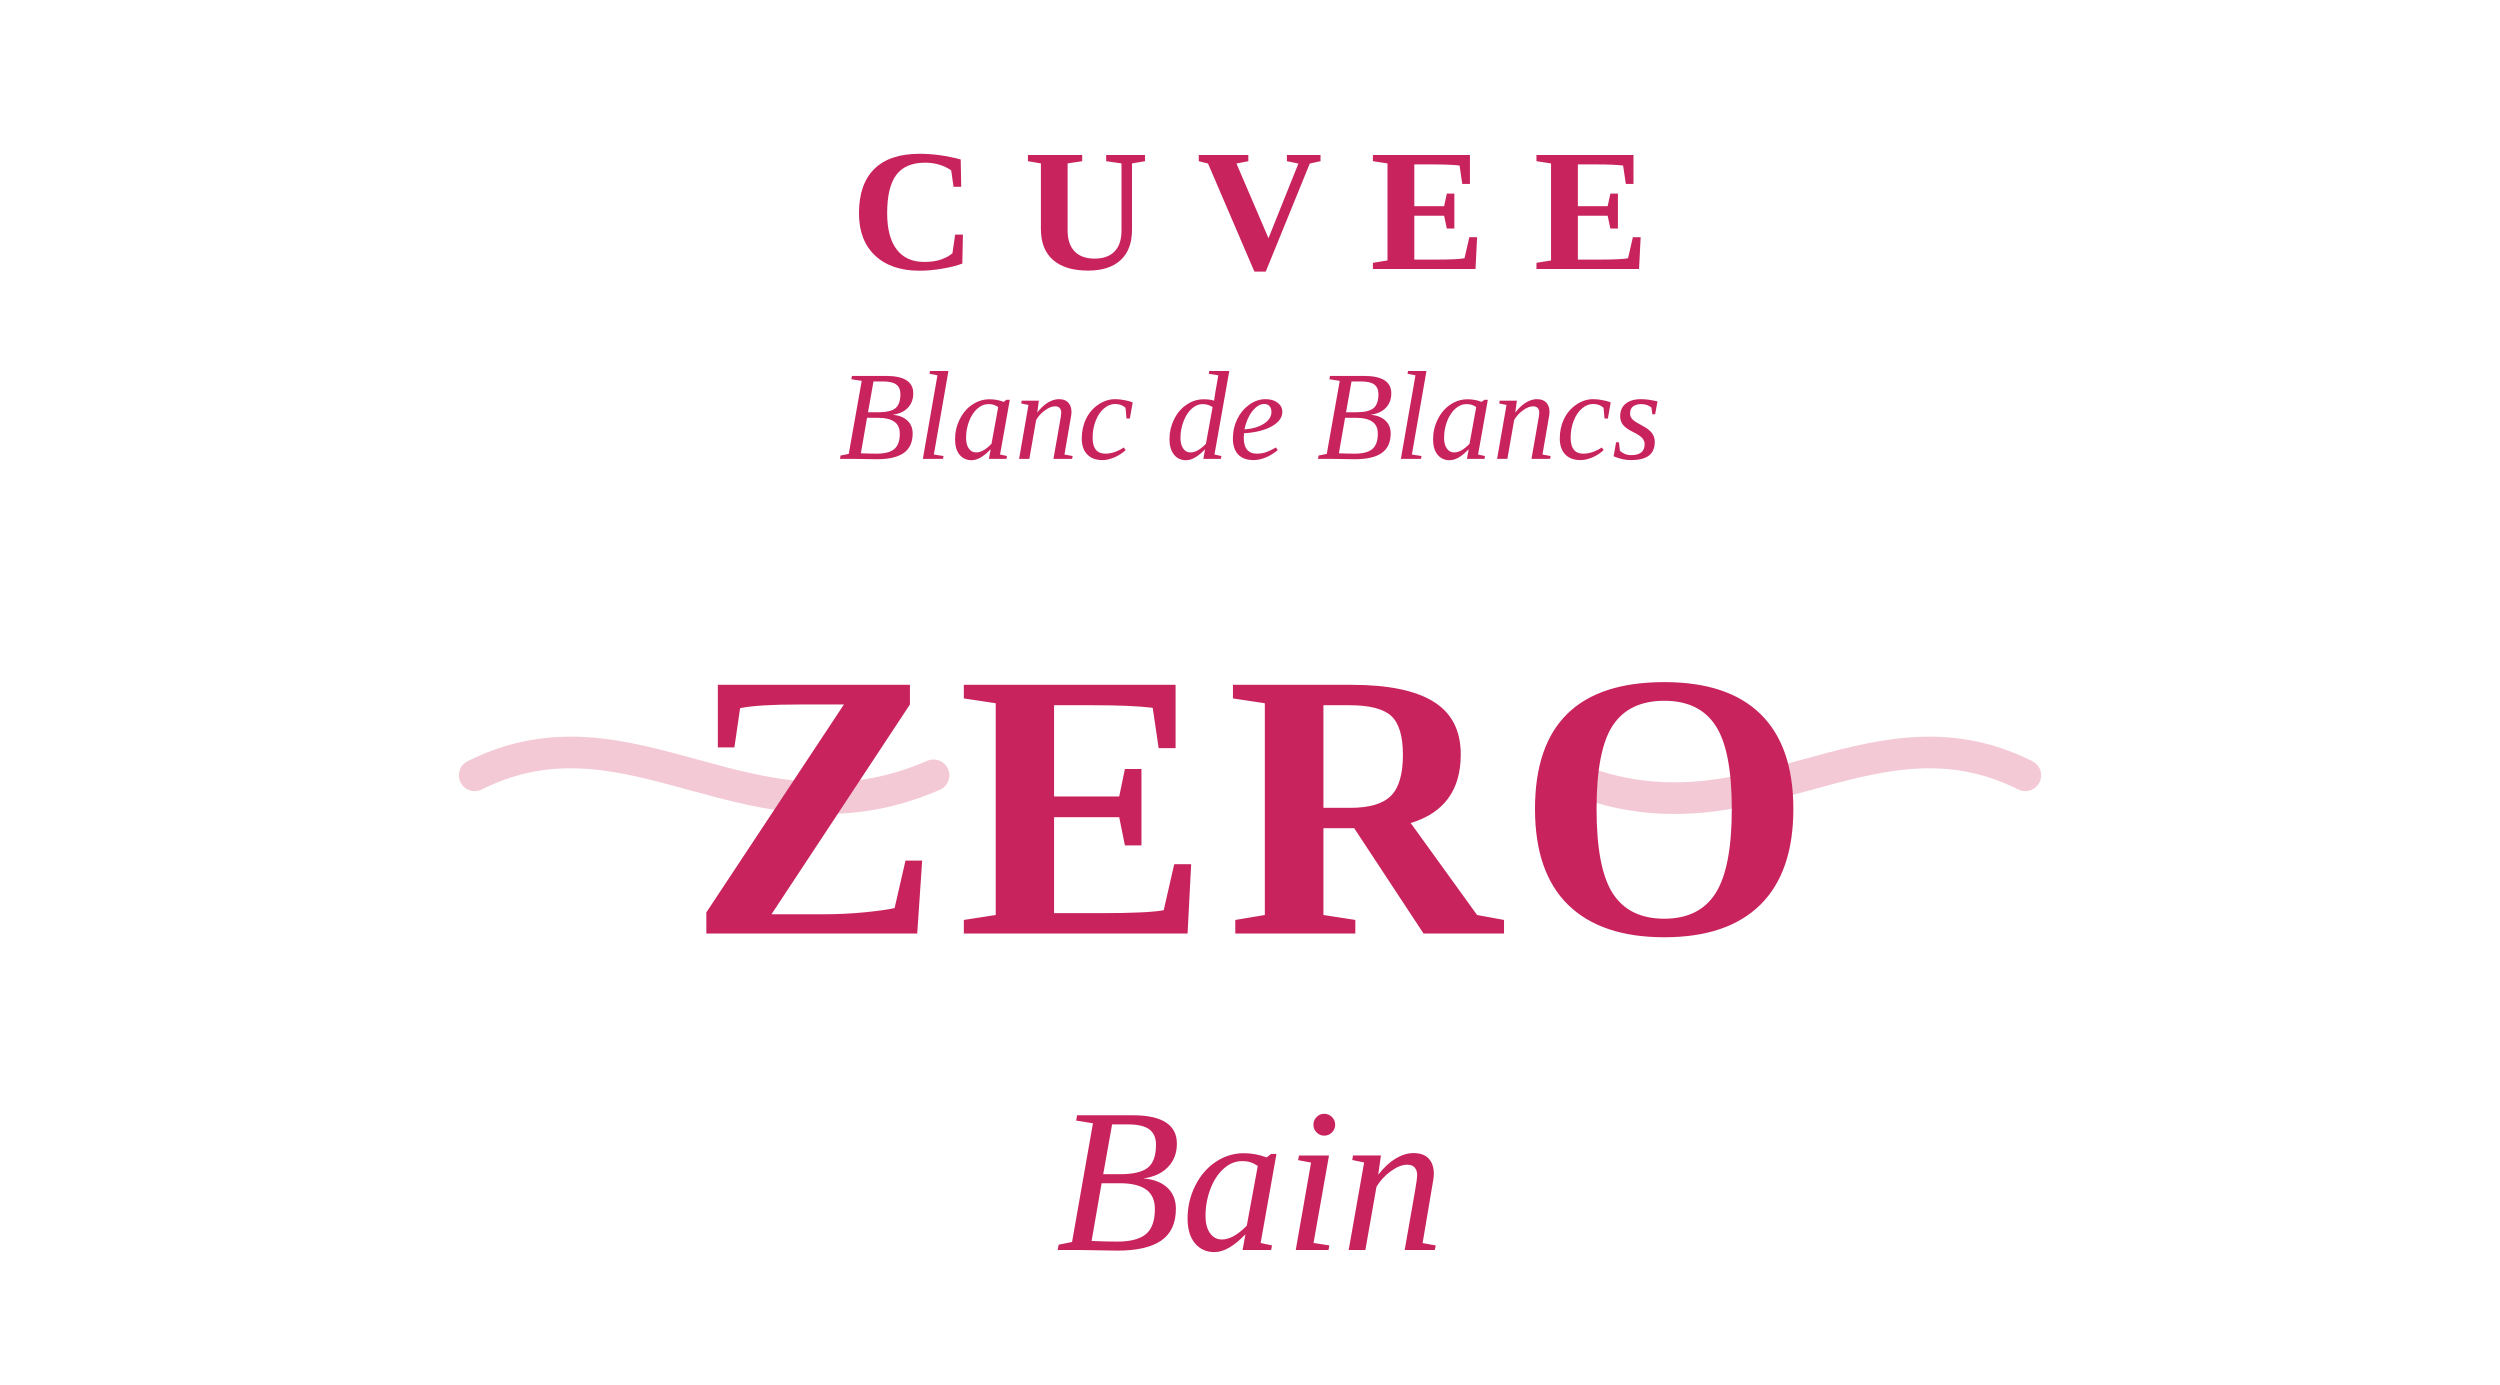
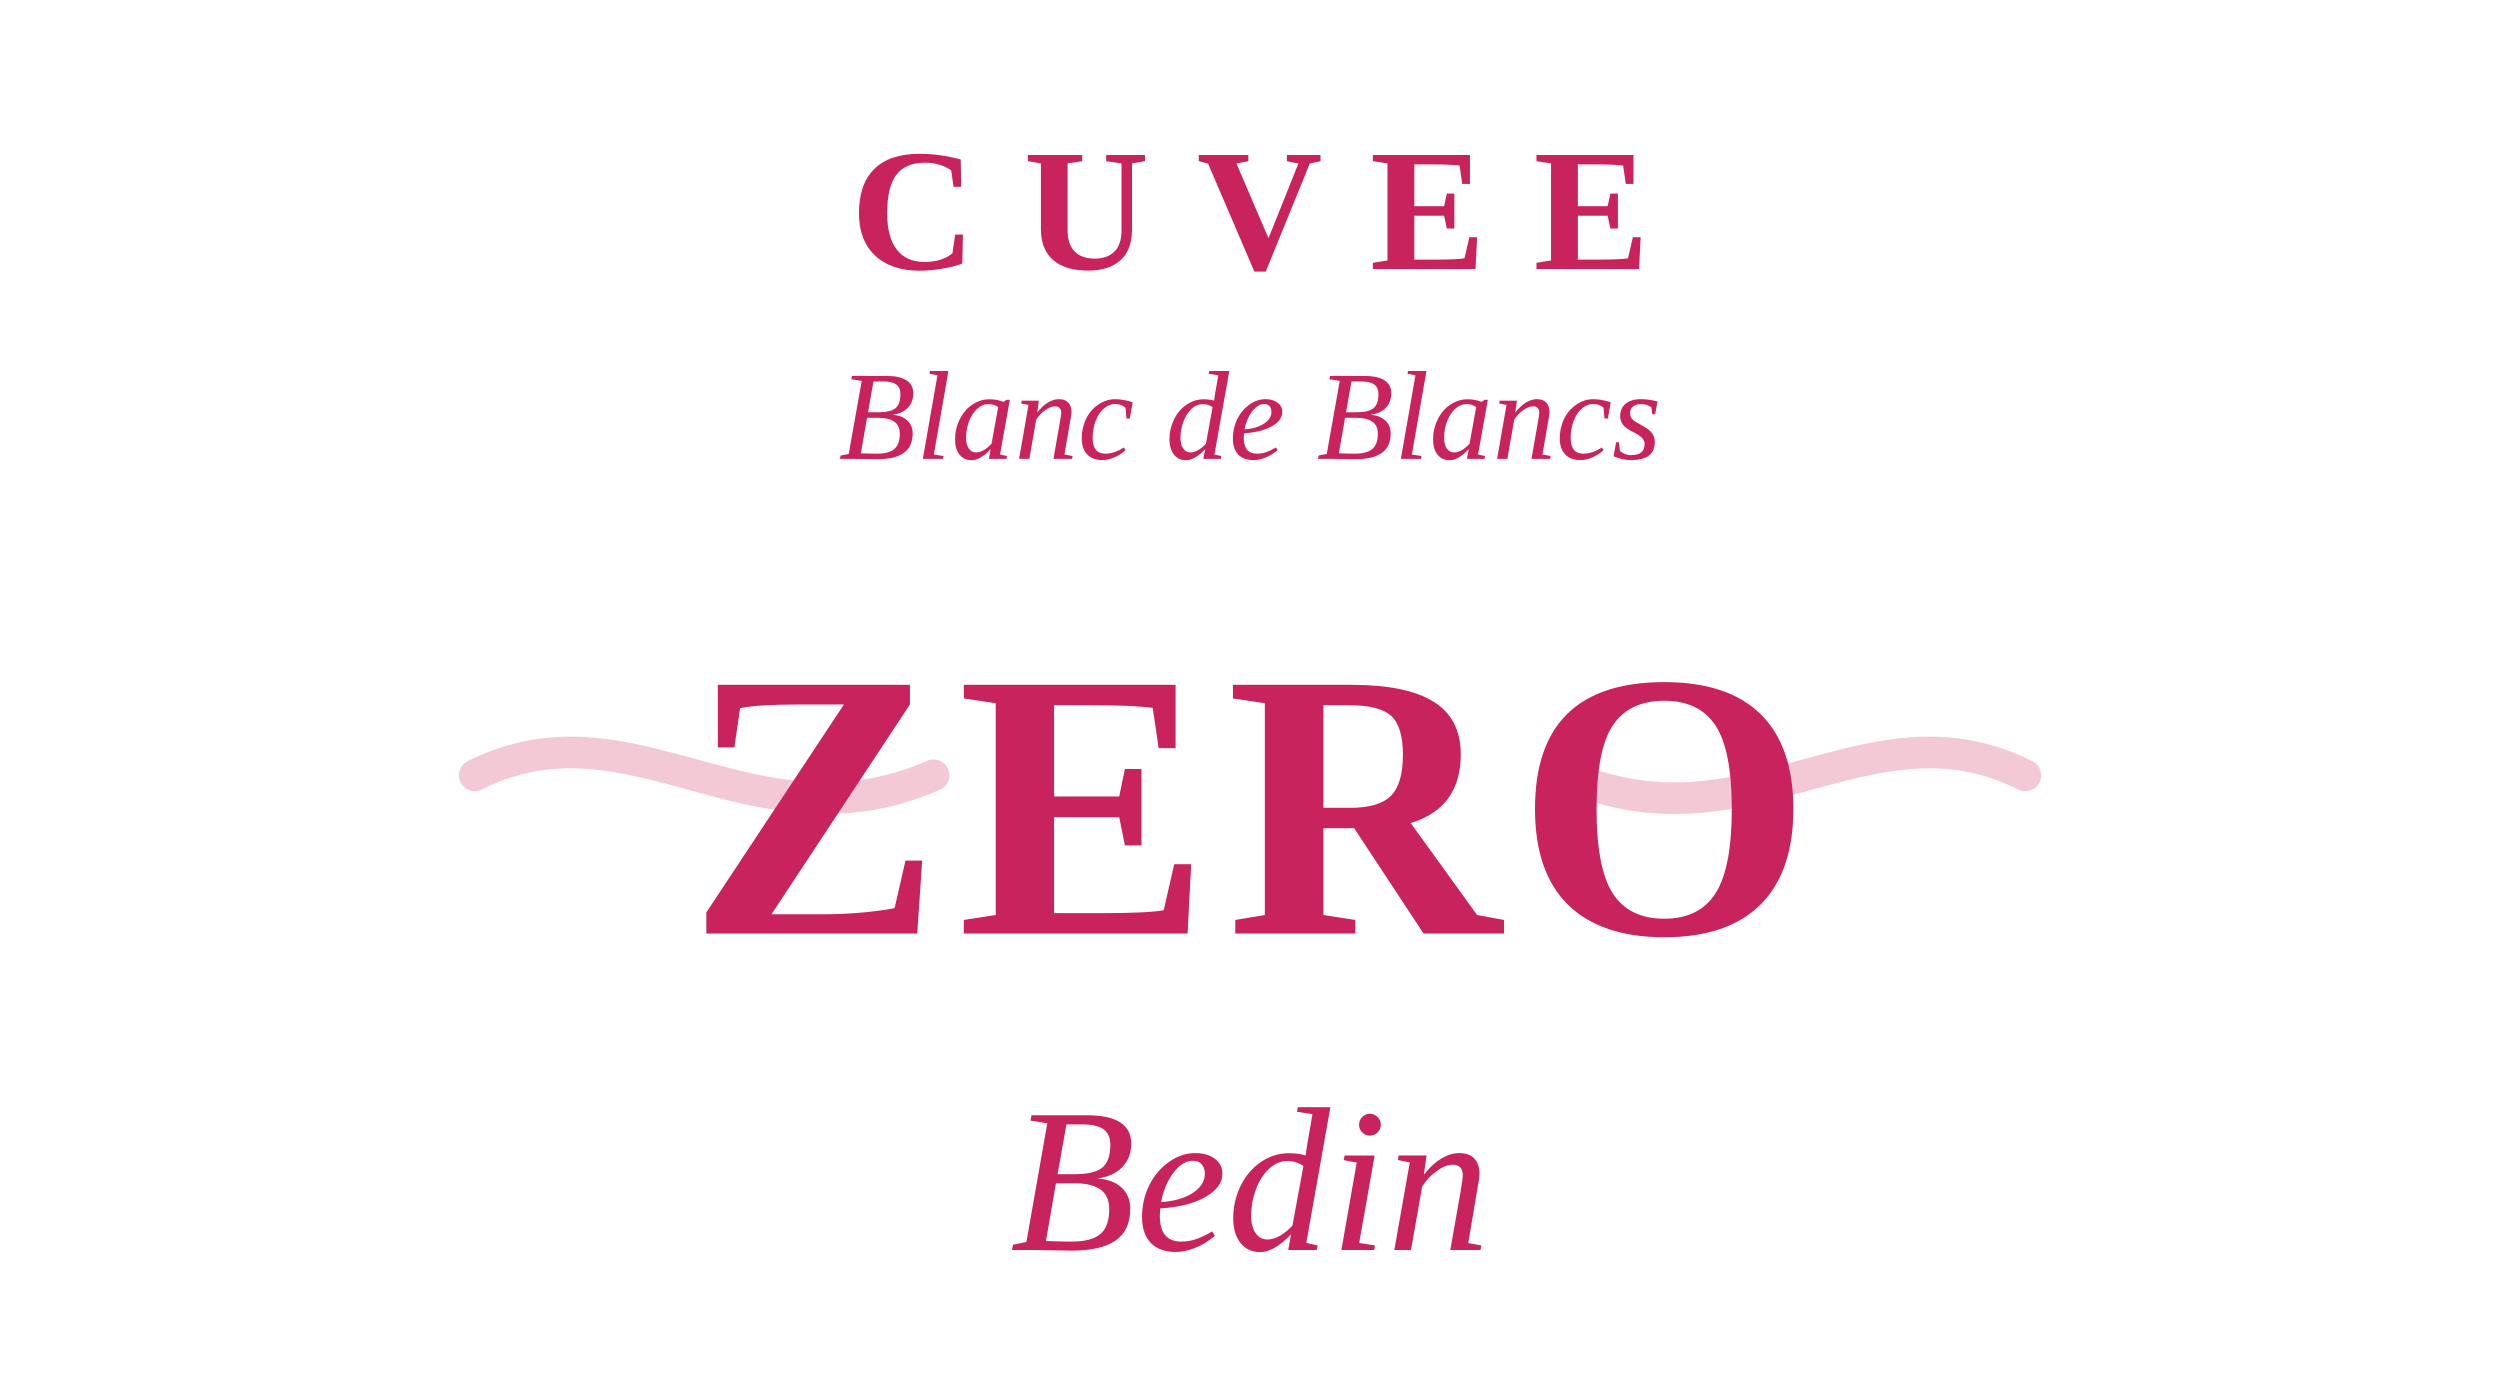
<svg xmlns="http://www.w3.org/2000/svg" viewBox="0 0 316 175" width="316" height="175">
  <text x="158" y="34" text-anchor="middle" font-family="Georgia, 'Times New Roman', serif" font-size="22" font-weight="700" letter-spacing="6" fill="#c8235c">CUVEE</text>
  <text x="158" y="58" text-anchor="middle" font-family="Georgia, 'Times New Roman', serif" font-size="16" font-style="italic" fill="#c8235c">Blanc de Blancs</text>
  <path d="M60,98 C80,88 95,108 118,98" fill="none" stroke="#f3c9d6" stroke-width="4" stroke-linecap="round" />
  <path d="M198,98 C221,108 236,88 256,98" fill="none" stroke="#f3c9d6" stroke-width="4" stroke-linecap="round" />
  <text x="158" y="118" text-anchor="middle" font-family="Georgia, 'Times New Roman', serif" font-size="48" font-weight="700" letter-spacing="2" fill="#c8235c">ZERO</text>
-   <text x="158" y="158" text-anchor="middle" font-family="Georgia, 'Times New Roman', serif" font-size="26" font-style="italic" fill="#c8235c">Bain</text>
+   <text x="158" y="158" text-anchor="middle" font-family="Georgia, 'Times New Roman', serif" font-size="26" font-style="italic" fill="#c8235c">Bedin</text>
</svg>
